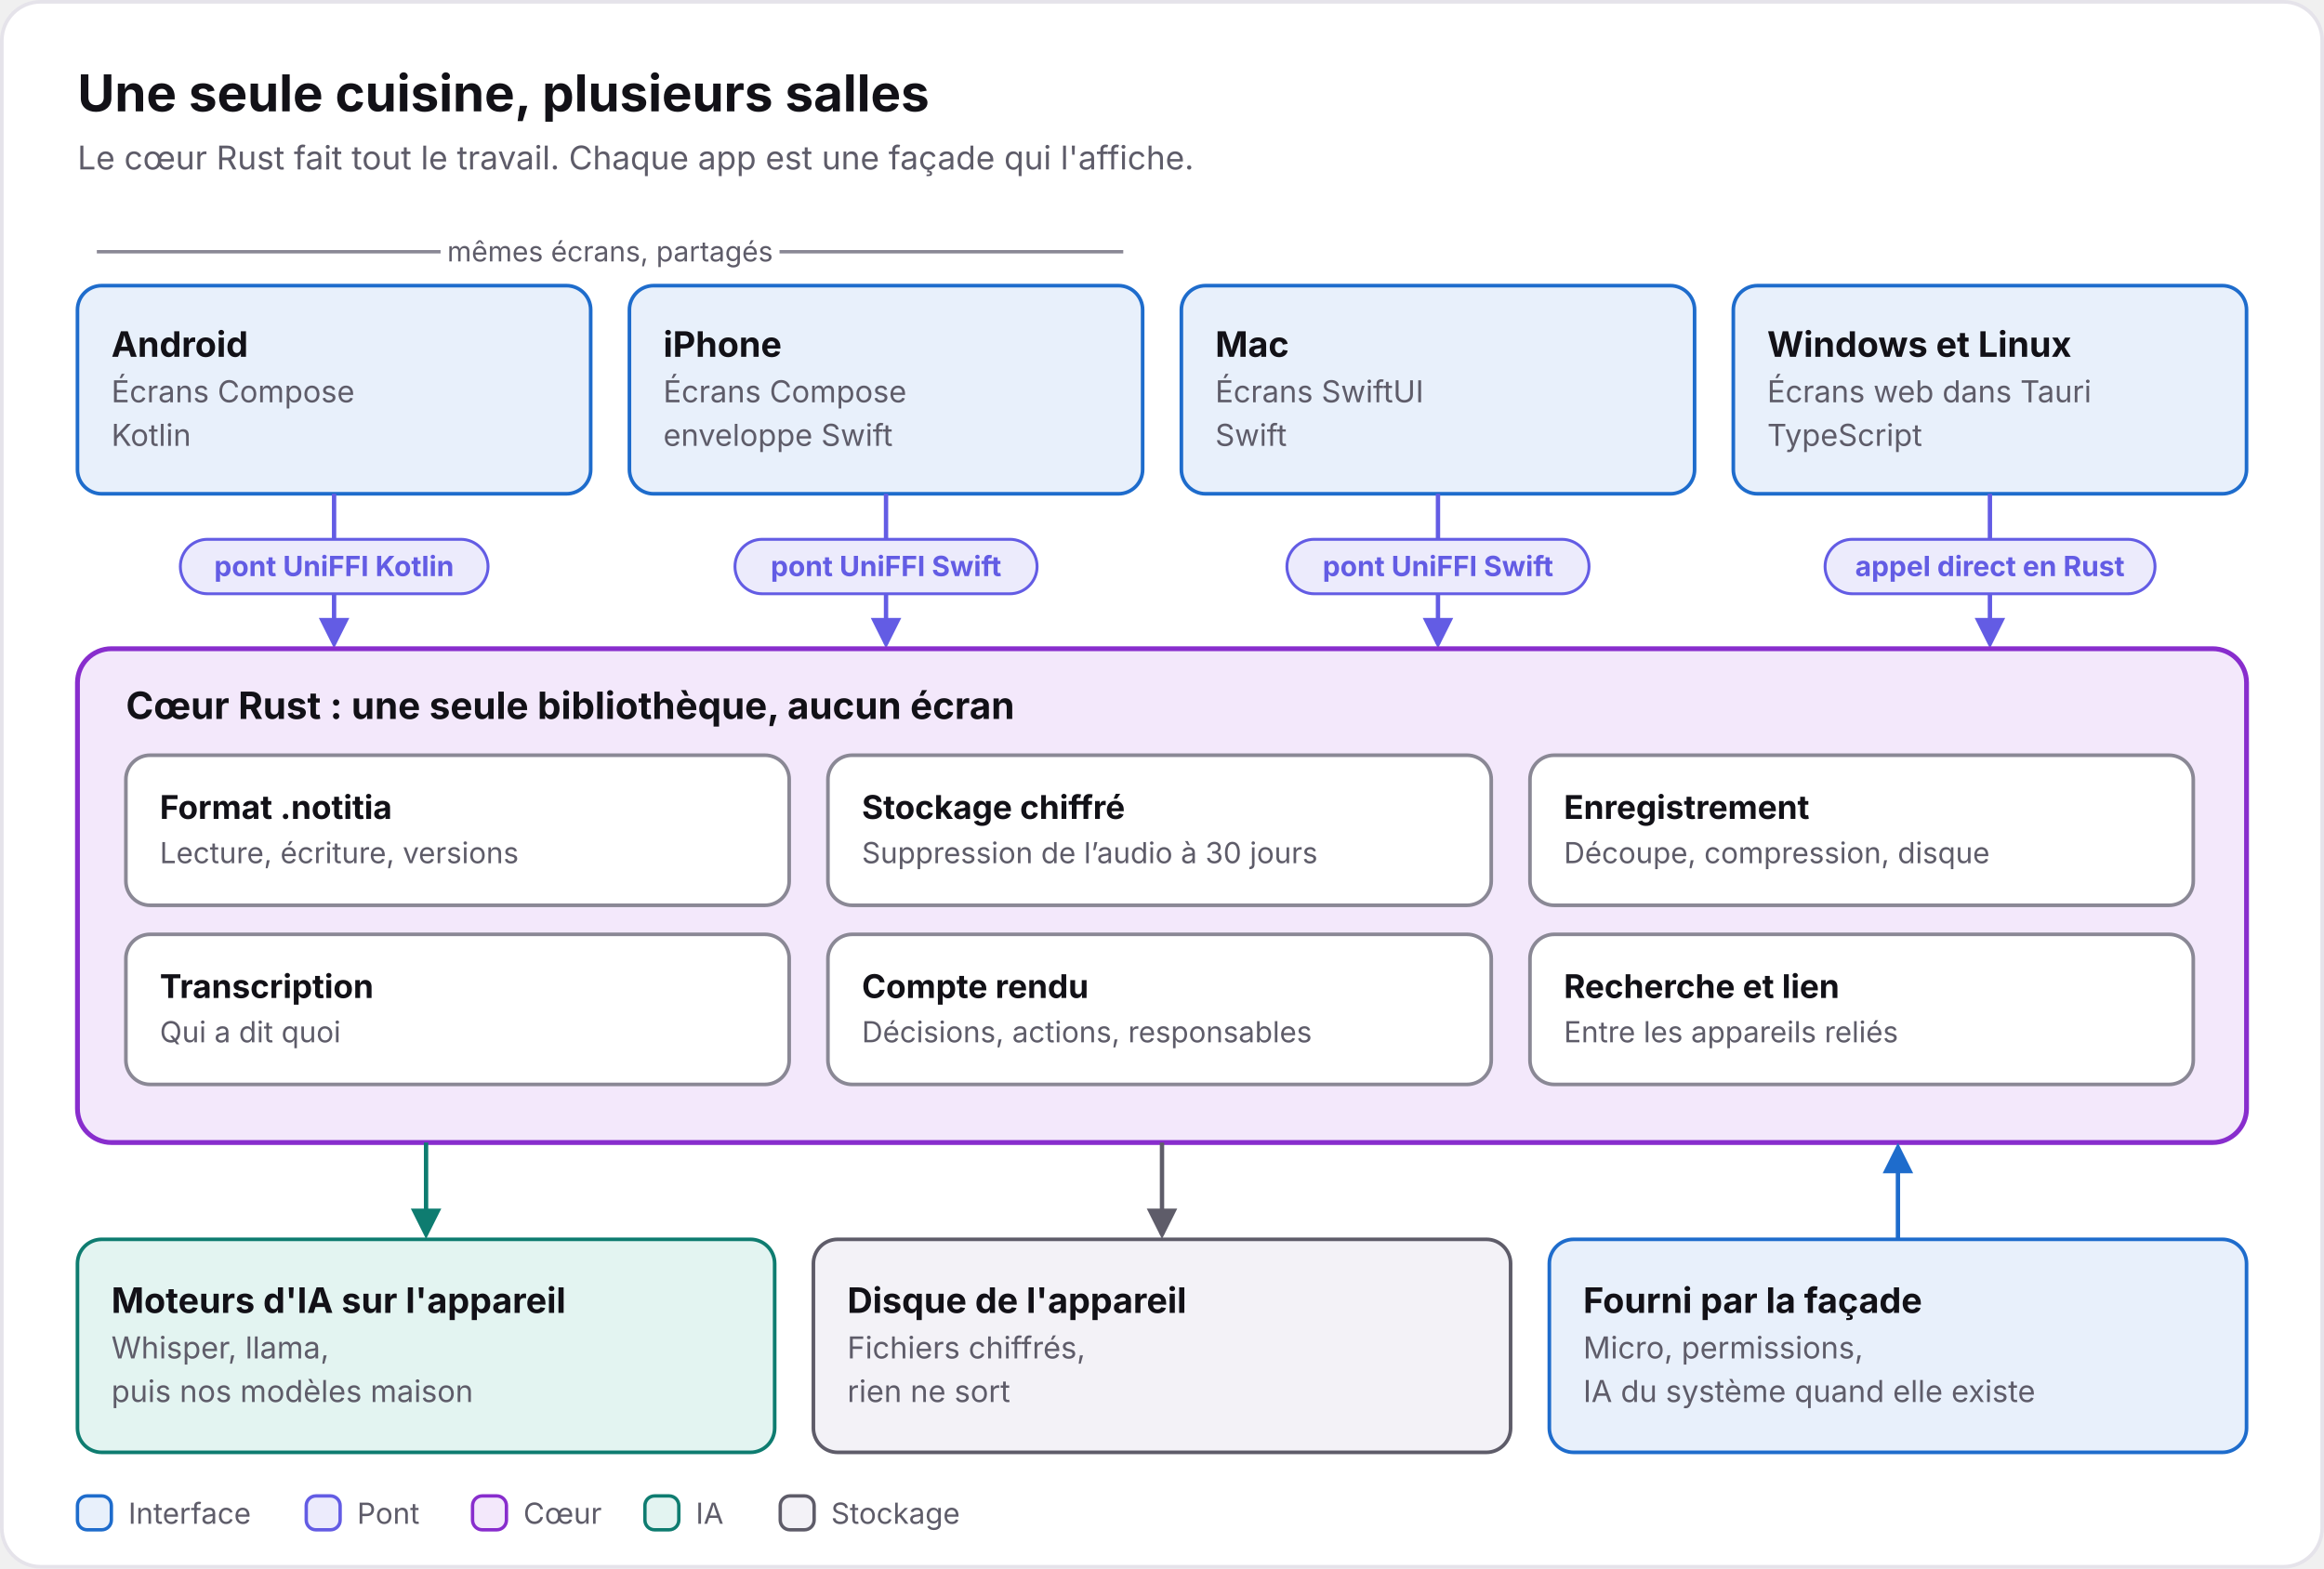
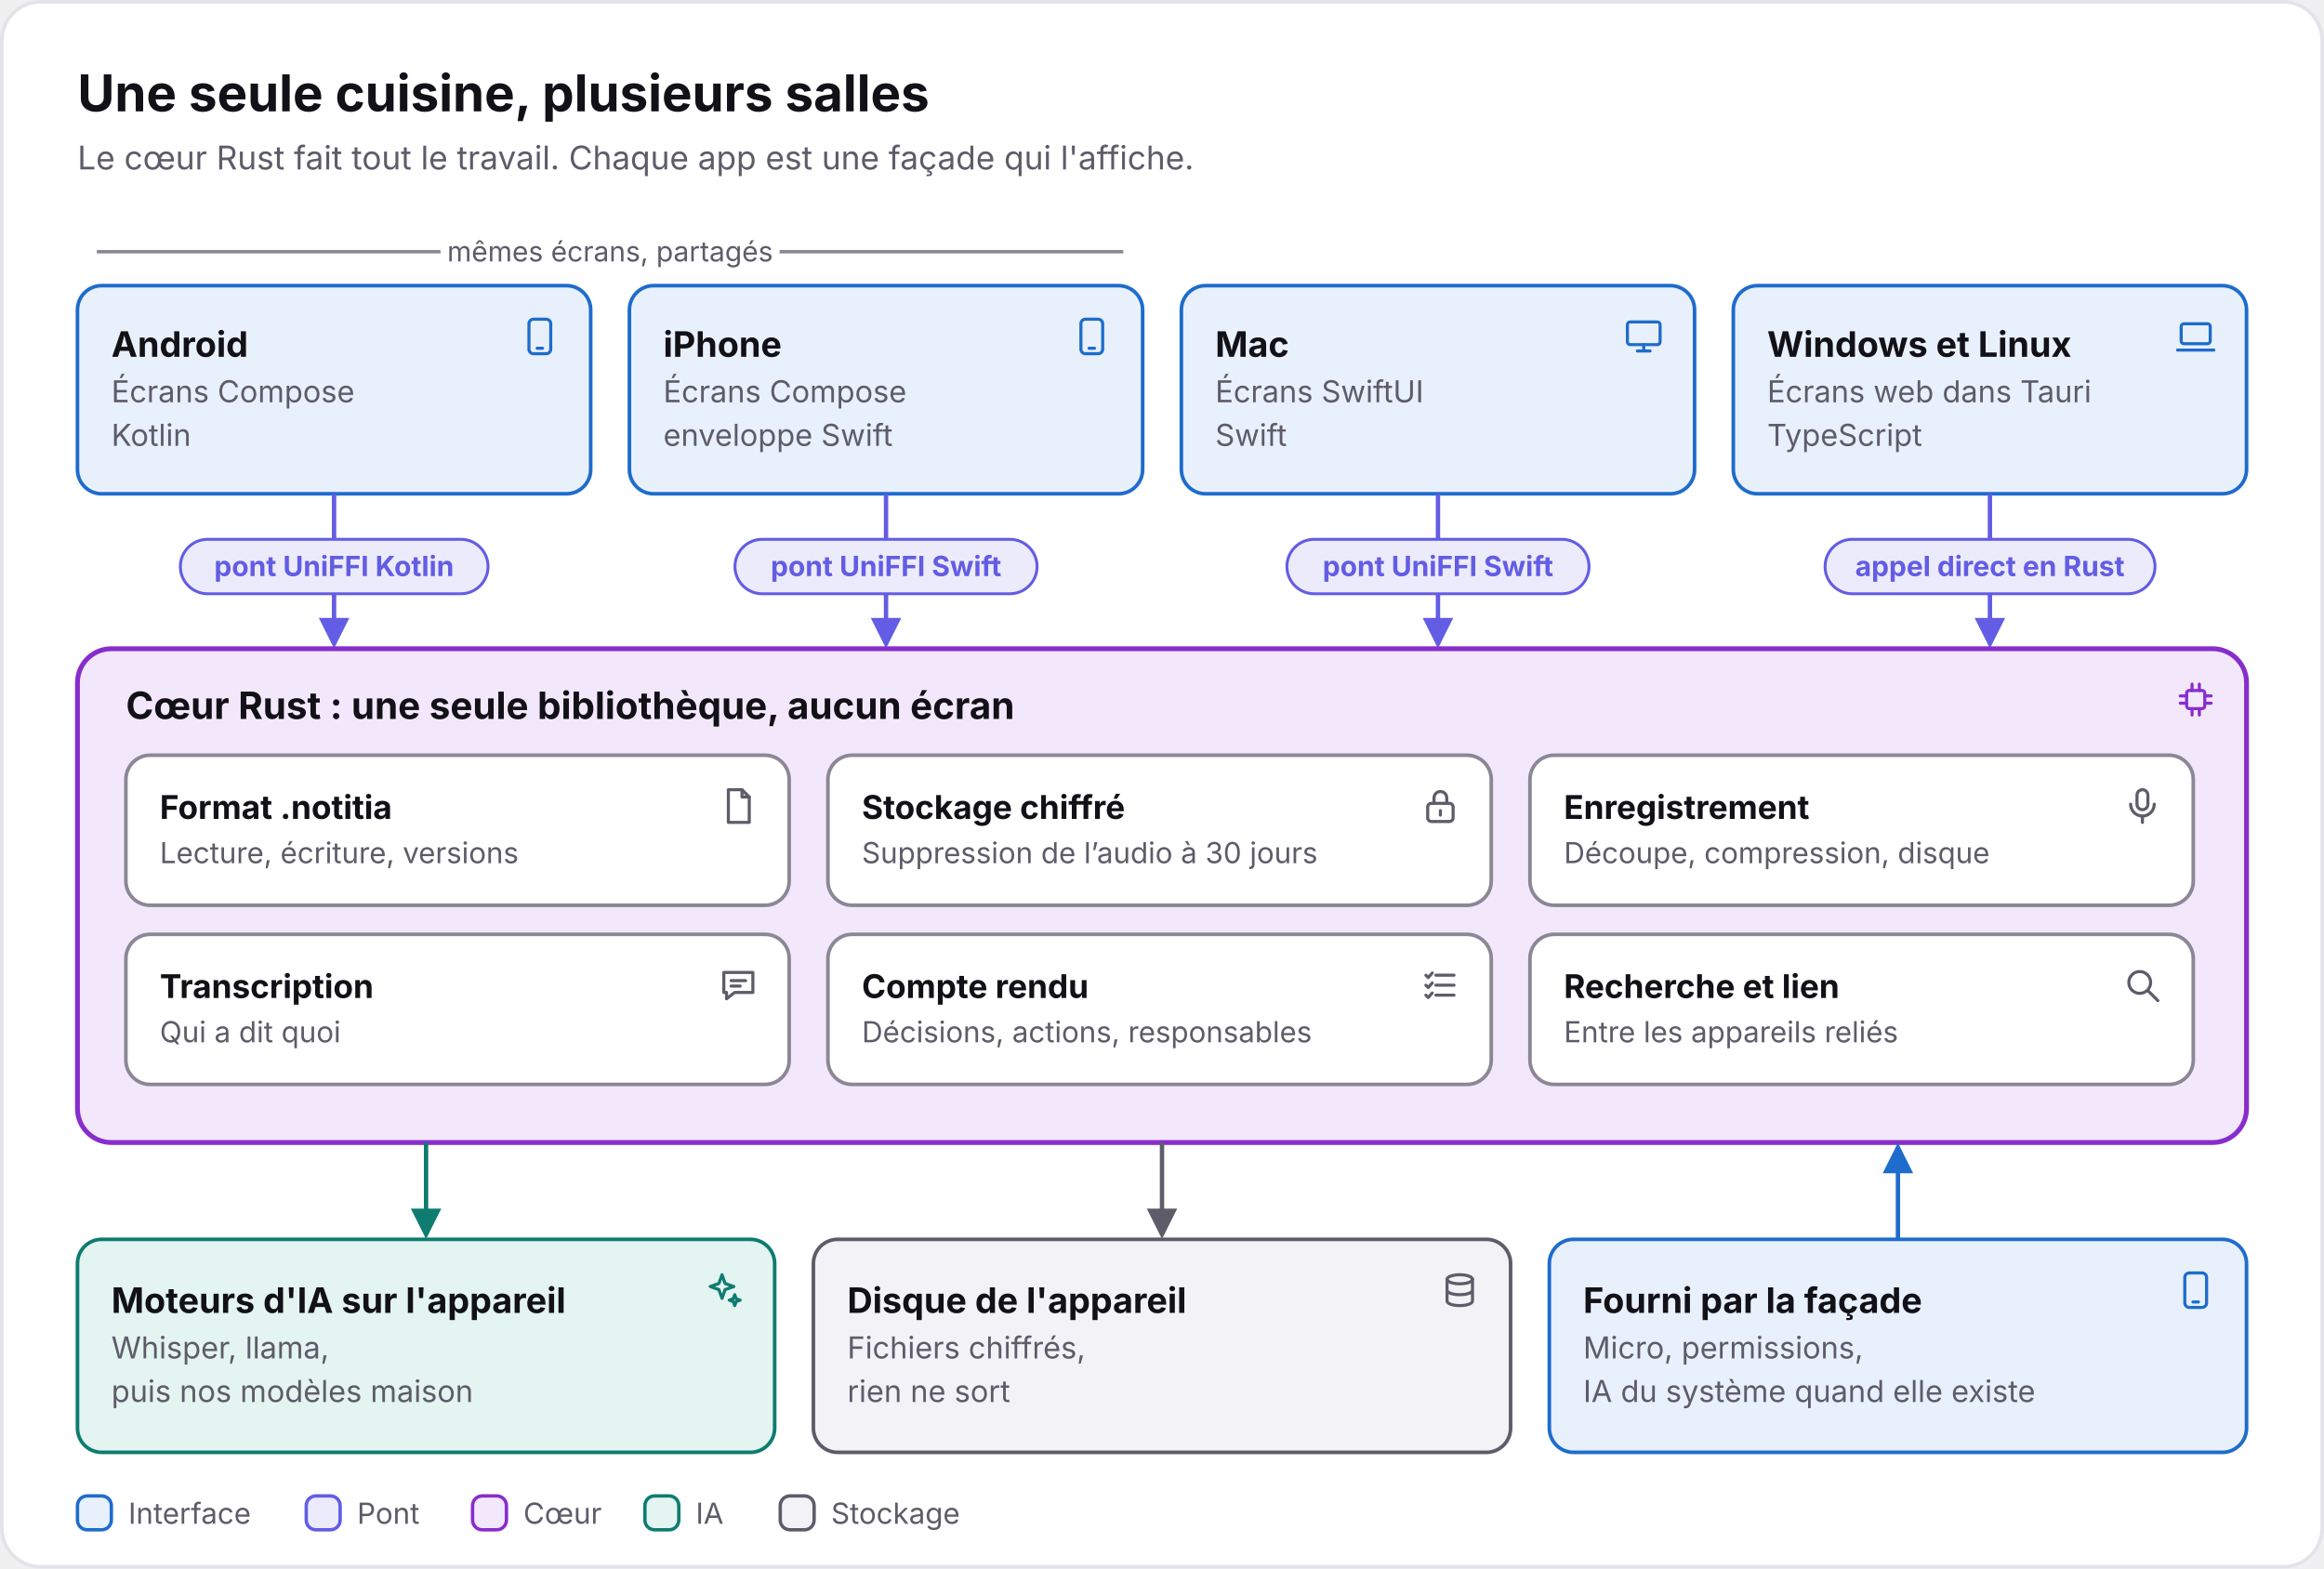
<svg xmlns="http://www.w3.org/2000/svg" viewBox="0 0 960 648" width="960" height="648" role="img" aria-label="Une seule cuisine, plusieurs salles" font-family="'Schibsted Grotesk','Inter','Segoe UI',system-ui,-apple-system,'Helvetica Neue',Arial,sans-serif">
  <defs>
+     <symbol id="i-telephone" viewBox="0 0 24 24" fill="none" stroke="currentColor" stroke-width="1.7" stroke-linecap="round" stroke-linejoin="round">
+       <rect x="6" y="2.5" width="12" height="19" rx="2.5" />
+       <path d="M10.5 18.5h3" />
+     </symbol>
+     <symbol id="i-mac" viewBox="0 0 24 24" fill="none" stroke="currentColor" stroke-width="1.7" stroke-linecap="round" stroke-linejoin="round">
+       <rect x="3" y="4" width="18" height="12.5" rx="1.5" />
+       <path d="M12 16.5v3.5M8.5 20h7" />
+     </symbol>
+     <symbol id="i-ordinateur" viewBox="0 0 24 24" fill="none" stroke="currentColor" stroke-width="1.7" stroke-linecap="round" stroke-linejoin="round">
+       <rect x="4" y="5" width="16" height="11" rx="1.5" />
+       <path d="M2 19.5h20" />
+     </symbol>
+     <symbol id="i-coeur" viewBox="0 0 24 24" fill="none" stroke="currentColor" stroke-width="1.7" stroke-linecap="round" stroke-linejoin="round">
+       <rect x="7" y="7" width="10" height="10" rx="1.5" />
+       <path d="M10 3.5V7M14 3.5V7M10 17v3.5M14 17v3.5M3.5 10H7M3.5 14H7M17 10h3.5M17 14h3.5" />
+     </symbol>
+     <symbol id="i-fichier" viewBox="0 0 24 24" fill="none" stroke="currentColor" stroke-width="1.7" stroke-linecap="round" stroke-linejoin="round">
+       <path d="M6.5 3h7.5l4 4v14h-11.5z" />
+       <path d="M14 3v4h4" />
+     </symbol>
+     <symbol id="i-cadenas" viewBox="0 0 24 24" fill="none" stroke="currentColor" stroke-width="1.7" stroke-linecap="round" stroke-linejoin="round">
+       <rect x="5" y="10.5" width="14" height="10" rx="2" />
+       <path d="M8.5 10.5V7.5a3.5 3.5 0 0 1 7 0v3M12 14.5v2.5" />
+     </symbol>
+     <symbol id="i-micro" viewBox="0 0 24 24" fill="none" stroke="currentColor" stroke-width="1.7" stroke-linecap="round" stroke-linejoin="round">
+       <rect x="9" y="3" width="6" height="11" rx="3" />
+       <path d="M5.5 11a6.5 6.5 0 0 0 13 0M12 17.5V21" />
+     </symbol>
+     <symbol id="i-parole" viewBox="0 0 24 24" fill="none" stroke="currentColor" stroke-width="1.7" stroke-linecap="round" stroke-linejoin="round">
+       <path d="M4 5h16v11H10l-4.5 3.5V16H4z" />
+       <path d="M8 9.5h8M8 12.5h5" />
+     </symbol>
+     <symbol id="i-compte-rendu" viewBox="0 0 24 24" fill="none" stroke="currentColor" stroke-width="1.7" stroke-linecap="round" stroke-linejoin="round">
+       <path d="M9.5 6.5h10M9.5 12h10M9.5 17.5h10" />
+       <path d="M4 6.5l1.3 1.3L7.5 5.3M4 12l1.3 1.3 2.2-2.5M4 17.5l1.3 1.3 2.2-2.5" />
+     </symbol>
+     <symbol id="i-recherche" viewBox="0 0 24 24" fill="none" stroke="currentColor" stroke-width="1.7" stroke-linecap="round" stroke-linejoin="round">
+       <circle cx="10.5" cy="10.5" r="6" />
+       <path d="M15 15l5.5 5.5" />
+     </symbol>
+     <symbol id="i-ia" viewBox="0 0 24 24" fill="none" stroke="currentColor" stroke-width="1.7" stroke-linecap="round" stroke-linejoin="round">
+       <path d="M11 3.5l1.7 4.8 4.8 1.7-4.8 1.7L11 16.5l-1.7-4.8L4.5 10l4.8-1.7z" />
+       <path d="M18 14.5l.8 2.2 2.2.8-2.2.8-.8 2.2-.8-2.2-2.2-.8 2.2-.8z" />
+     </symbol>
+     <symbol id="i-disque" viewBox="0 0 24 24" fill="none" stroke="currentColor" stroke-width="1.7" stroke-linecap="round" stroke-linejoin="round">
+       <ellipse cx="12" cy="6" rx="7" ry="2.5" />
+       <path d="M5 6v12c0 1.4 3.1 2.5 7 2.5s7-1.1 7-2.5V6M5 12c0 1.4 3.1 2.5 7 2.5s7-1.1 7-2.5" />
+     </symbol>
    <marker id="m8A8895" viewBox="0 0 10 10" refX="8.5" refY="5" markerWidth="7" markerHeight="7" orient="auto-start-reverse">
      <path d="M0 0L10 5L0 10z" fill="#8A8895" />
    </marker>
    <marker id="m635CE4" viewBox="0 0 10 10" refX="8.5" refY="5" markerWidth="7" markerHeight="7" orient="auto-start-reverse">
      <path d="M0 0L10 5L0 10z" fill="#635CE4" />
    </marker>
    <marker id="m0E7C70" viewBox="0 0 10 10" refX="8.5" refY="5" markerWidth="7" markerHeight="7" orient="auto-start-reverse">
      <path d="M0 0L10 5L0 10z" fill="#0E7C70" />
    </marker>
    <marker id="m5E5C69" viewBox="0 0 10 10" refX="8.5" refY="5" markerWidth="7" markerHeight="7" orient="auto-start-reverse">
      <path d="M0 0L10 5L0 10z" fill="#5E5C69" />
    </marker>
    <marker id="m1E6CCC" viewBox="0 0 10 10" refX="8.5" refY="5" markerWidth="7" markerHeight="7" orient="auto-start-reverse">
      <path d="M0 0L10 5L0 10z" fill="#1E6CCC" />
    </marker>
  </defs>
  <rect x="0.75" y="0.75" width="958.5" height="646.5" rx="16" fill="#FFFFFF" stroke="#E5E3EA" stroke-width="1.5" />
  <text x="32.0" y="46.0" font-size="21" font-weight="700" fill="#121117" text-anchor="start">Une seule cuisine, plusieurs salles</text>
  <text x="32.0" y="70.0" font-size="13.5" font-weight="400" fill="#5E5C69" text-anchor="start">Le cœur Rust fait tout le travail. Chaque app est une façade qui l'affiche.</text>
  <path d="M40.0 104.0 L464.0 104.0" fill="none" stroke="#8A8895" stroke-width="1.4" stroke-linejoin="round" />
  <rect x="182.0" y="94.0" width="140.0" height="20.0" rx="0" fill="#FFFFFF" stroke="#FFFFFF" stroke-width="0" />
  <text x="252.0" y="108.0" font-size="11.5" font-weight="400" fill="#5E5C69" text-anchor="middle">mêmes écrans, partagés</text>
  <rect x="32.0" y="118.0" width="212.0" height="86.0" rx="10" fill="#E8F0FB" stroke="#1E6CCC" stroke-width="1.5" />
  <text x="46.0" y="147.4" font-size="14.5" font-weight="700" fill="#121117" text-anchor="start">Android</text>
  <text x="46.0" y="166.2" font-size="12.5" font-weight="400" fill="#5E5C69" text-anchor="start">Écrans Compose</text>
  <text x="46.0" y="184.2" font-size="12.5" font-weight="400" fill="#5E5C69" text-anchor="start">Kotlin</text>
  <path d="M138.0 204.0 L138.0 266.0" fill="none" stroke="#635CE4" stroke-width="1.8" stroke-linejoin="round" marker-end="url(#m635CE4)" />
  <rect x="74.5" y="222.8" width="127.1" height="22.5" rx="11.25" fill="#ECEBFC" stroke="#635CE4" stroke-width="1.2" />
  <text x="138.0" y="238.0" font-size="11.5" font-weight="700" fill="#635CE4" text-anchor="middle">pont UniFFI Kotlin</text>
  <rect x="260.0" y="118.0" width="212.0" height="86.0" rx="10" fill="#E8F0FB" stroke="#1E6CCC" stroke-width="1.5" />
  <text x="274.0" y="147.4" font-size="14.5" font-weight="700" fill="#121117" text-anchor="start">iPhone</text>
  <text x="274.0" y="166.2" font-size="12.5" font-weight="400" fill="#5E5C69" text-anchor="start">Écrans Compose</text>
  <text x="274.0" y="184.2" font-size="12.5" font-weight="400" fill="#5E5C69" text-anchor="start">enveloppe Swift</text>
  <path d="M366.0 204.0 L366.0 266.0" fill="none" stroke="#635CE4" stroke-width="1.8" stroke-linejoin="round" marker-end="url(#m635CE4)" />
  <rect x="303.6" y="222.8" width="124.8" height="22.5" rx="11.25" fill="#ECEBFC" stroke="#635CE4" stroke-width="1.2" />
  <text x="366.0" y="238.0" font-size="11.5" font-weight="700" fill="#635CE4" text-anchor="middle">pont UniFFI Swift</text>
  <rect x="488.0" y="118.0" width="212.0" height="86.0" rx="10" fill="#E8F0FB" stroke="#1E6CCC" stroke-width="1.5" />
  <text x="502.0" y="147.4" font-size="14.5" font-weight="700" fill="#121117" text-anchor="start">Mac</text>
  <text x="502.0" y="166.2" font-size="12.5" font-weight="400" fill="#5E5C69" text-anchor="start">Écrans SwiftUI</text>
  <text x="502.0" y="184.2" font-size="12.5" font-weight="400" fill="#5E5C69" text-anchor="start">Swift</text>
  <path d="M594.0 204.0 L594.0 266.0" fill="none" stroke="#635CE4" stroke-width="1.8" stroke-linejoin="round" marker-end="url(#m635CE4)" />
  <rect x="531.6" y="222.8" width="124.8" height="22.5" rx="11.25" fill="#ECEBFC" stroke="#635CE4" stroke-width="1.2" />
  <text x="594.0" y="238.0" font-size="11.5" font-weight="700" fill="#635CE4" text-anchor="middle">pont UniFFI Swift</text>
  <rect x="716.0" y="118.0" width="212.0" height="86.0" rx="10" fill="#E8F0FB" stroke="#1E6CCC" stroke-width="1.5" />
  <text x="730.0" y="147.4" font-size="14.5" font-weight="700" fill="#121117" text-anchor="start">Windows et Linux</text>
  <text x="730.0" y="166.2" font-size="12.5" font-weight="400" fill="#5E5C69" text-anchor="start">Écrans web dans Tauri</text>
  <text x="730.0" y="184.2" font-size="12.5" font-weight="400" fill="#5E5C69" text-anchor="start">TypeScript</text>
  <path d="M822.0 204.0 L822.0 266.0" fill="none" stroke="#635CE4" stroke-width="1.8" stroke-linejoin="round" marker-end="url(#m635CE4)" />
  <rect x="753.9" y="222.8" width="136.3" height="22.5" rx="11.25" fill="#ECEBFC" stroke="#635CE4" stroke-width="1.2" />
  <text x="822.0" y="238.0" font-size="11.5" font-weight="700" fill="#635CE4" text-anchor="middle">appel direct en Rust</text>
  <rect x="32.0" y="268.0" width="896.0" height="204.0" rx="14" fill="#F3E8FB" stroke="#882DCD" stroke-width="2" />
  <text x="52.0" y="297.0" font-size="15.5" font-weight="700" fill="#121117" text-anchor="start">Cœur Rust : une seule bibliothèque, aucun écran</text>
  <rect x="52.0" y="312.0" width="274.0" height="62.0" rx="10" fill="#FFFFFF" stroke="#8A8895" stroke-width="1.5" />
  <text x="66.0" y="338.3" font-size="13.5" font-weight="700" fill="#121117" text-anchor="start">Format .notitia</text>
  <text x="66.0" y="356.6" font-size="12" font-weight="400" fill="#5E5C69" text-anchor="start">Lecture, écriture, versions</text>
  <rect x="342.0" y="312.0" width="274.0" height="62.0" rx="10" fill="#FFFFFF" stroke="#8A8895" stroke-width="1.5" />
  <text x="356.0" y="338.3" font-size="13.5" font-weight="700" fill="#121117" text-anchor="start">Stockage chiffré</text>
  <text x="356.0" y="356.6" font-size="12" font-weight="400" fill="#5E5C69" text-anchor="start">Suppression de l’audio à 30 jours</text>
  <rect x="632.0" y="312.0" width="274.0" height="62.0" rx="10" fill="#FFFFFF" stroke="#8A8895" stroke-width="1.5" />
  <text x="646.0" y="338.3" font-size="13.5" font-weight="700" fill="#121117" text-anchor="start">Enregistrement</text>
  <text x="646.0" y="356.6" font-size="12" font-weight="400" fill="#5E5C69" text-anchor="start">Découpe, compression, disque</text>
  <rect x="52.0" y="386.0" width="274.0" height="62.0" rx="10" fill="#FFFFFF" stroke="#8A8895" stroke-width="1.5" />
  <text x="66.0" y="412.3" font-size="13.5" font-weight="700" fill="#121117" text-anchor="start">Transcription</text>
  <text x="66.0" y="430.6" font-size="12" font-weight="400" fill="#5E5C69" text-anchor="start">Qui a dit quoi</text>
  <rect x="342.0" y="386.0" width="274.0" height="62.0" rx="10" fill="#FFFFFF" stroke="#8A8895" stroke-width="1.5" />
  <text x="356.0" y="412.3" font-size="13.5" font-weight="700" fill="#121117" text-anchor="start">Compte rendu</text>
  <text x="356.0" y="430.6" font-size="12" font-weight="400" fill="#5E5C69" text-anchor="start">Décisions, actions, responsables</text>
  <rect x="632.0" y="386.0" width="274.0" height="62.0" rx="10" fill="#FFFFFF" stroke="#8A8895" stroke-width="1.5" />
  <text x="646.0" y="412.3" font-size="13.5" font-weight="700" fill="#121117" text-anchor="start">Recherche et lien</text>
  <text x="646.0" y="430.6" font-size="12" font-weight="400" fill="#5E5C69" text-anchor="start">Entre les appareils reliés</text>
  <rect x="32.0" y="512.0" width="288.0" height="88.0" rx="10" fill="#E3F4F1" stroke="#0E7C70" stroke-width="1.5" />
  <text x="46.0" y="542.4" font-size="14.5" font-weight="700" fill="#121117" text-anchor="start">Moteurs d'IA sur l'appareil</text>
  <text x="46.0" y="561.2" font-size="12.5" font-weight="400" fill="#5E5C69" text-anchor="start">Whisper, llama,</text>
  <text x="46.0" y="579.2" font-size="12.5" font-weight="400" fill="#5E5C69" text-anchor="start">puis nos modèles maison</text>
  <rect x="336.0" y="512.0" width="288.0" height="88.0" rx="10" fill="#F3F2F7" stroke="#5E5C69" stroke-width="1.5" />
  <text x="350.0" y="542.4" font-size="14.5" font-weight="700" fill="#121117" text-anchor="start">Disque de l'appareil</text>
  <text x="350.0" y="561.2" font-size="12.5" font-weight="400" fill="#5E5C69" text-anchor="start">Fichiers chiffrés,</text>
  <text x="350.0" y="579.2" font-size="12.5" font-weight="400" fill="#5E5C69" text-anchor="start">rien ne sort</text>
  <rect x="640.0" y="512.0" width="288.0" height="88.0" rx="10" fill="#E8F0FB" stroke="#1E6CCC" stroke-width="1.5" />
  <text x="654.0" y="542.4" font-size="14.5" font-weight="700" fill="#121117" text-anchor="start">Fourni par la façade</text>
  <text x="654.0" y="561.2" font-size="12.5" font-weight="400" fill="#5E5C69" text-anchor="start">Micro, permissions,</text>
  <text x="654.0" y="579.2" font-size="12.5" font-weight="400" fill="#5E5C69" text-anchor="start">IA du système quand elle existe</text>
  <path d="M176.0 472.0 L176.0 510.0" fill="none" stroke="#0E7C70" stroke-width="1.8" stroke-linejoin="round" marker-end="url(#m0E7C70)" />
  <path d="M480.0 472.0 L480.0 510.0" fill="none" stroke="#5E5C69" stroke-width="1.8" stroke-linejoin="round" marker-end="url(#m5E5C69)" />
  <path d="M784.0 512.0 L784.0 474.0" fill="none" stroke="#1E6CCC" stroke-width="1.8" stroke-linejoin="round" marker-end="url(#m1E6CCC)" />
  <rect x="32.0" y="618.0" width="14.0" height="14.0" rx="4" fill="#E8F0FB" stroke="#1E6CCC" stroke-width="1.4" />
  <text x="53.0" y="629.5" font-size="12" font-weight="400" fill="#5E5C69" text-anchor="start">Interface</text>
  <rect x="126.5" y="618.0" width="14.0" height="14.0" rx="4" fill="#ECEBFC" stroke="#635CE4" stroke-width="1.4" />
  <text x="147.5" y="629.5" font-size="12" font-weight="400" fill="#5E5C69" text-anchor="start">Pont</text>
  <rect x="195.2" y="618.0" width="14.0" height="14.0" rx="4" fill="#F3E8FB" stroke="#882DCD" stroke-width="1.4" />
  <text x="216.2" y="629.5" font-size="12" font-weight="400" fill="#5E5C69" text-anchor="start">Cœur</text>
  <rect x="266.4" y="618.0" width="14.0" height="14.0" rx="4" fill="#E3F4F1" stroke="#0E7C70" stroke-width="1.4" />
  <text x="287.4" y="629.5" font-size="12" font-weight="400" fill="#5E5C69" text-anchor="start">IA</text>
  <rect x="322.3" y="618.0" width="14.0" height="14.0" rx="4" fill="#F3F2F7" stroke="#5E5C69" stroke-width="1.4" />
  <text x="343.3" y="629.5" font-size="12" font-weight="400" fill="#5E5C69" text-anchor="start">Stockage</text>
+   <use href="#i-telephone" x="214.0" y="130.0" width="18" height="18" color="#1E6CCC" />
+   <use href="#i-telephone" x="442.0" y="130.0" width="18" height="18" color="#1E6CCC" />
+   <use href="#i-mac" x="670.0" y="130.0" width="18" height="18" color="#1E6CCC" />
+   <use href="#i-ordinateur" x="898.0" y="130.0" width="18" height="18" color="#1E6CCC" />
+   <use href="#i-coeur" x="898.0" y="280.0" width="18" height="18" color="#882DCD" />
+   <use href="#i-fichier" x="296.0" y="324.0" width="18" height="18" color="#5E5C69" />
+   <use href="#i-cadenas" x="586.0" y="324.0" width="18" height="18" color="#5E5C69" />
+   <use href="#i-micro" x="876.0" y="324.0" width="18" height="18" color="#5E5C69" />
+   <use href="#i-parole" x="296.0" y="398.0" width="18" height="18" color="#5E5C69" />
+   <use href="#i-compte-rendu" x="586.0" y="398.0" width="18" height="18" color="#5E5C69" />
+   <use href="#i-recherche" x="876.0" y="398.0" width="18" height="18" color="#5E5C69" />
+   <use href="#i-ia" x="290.0" y="524.0" width="18" height="18" color="#0E7C70" />
+   <use href="#i-disque" x="594.0" y="524.0" width="18" height="18" color="#5E5C69" />
+   <use href="#i-telephone" x="898.0" y="524.0" width="18" height="18" color="#1E6CCC" />
</svg>
